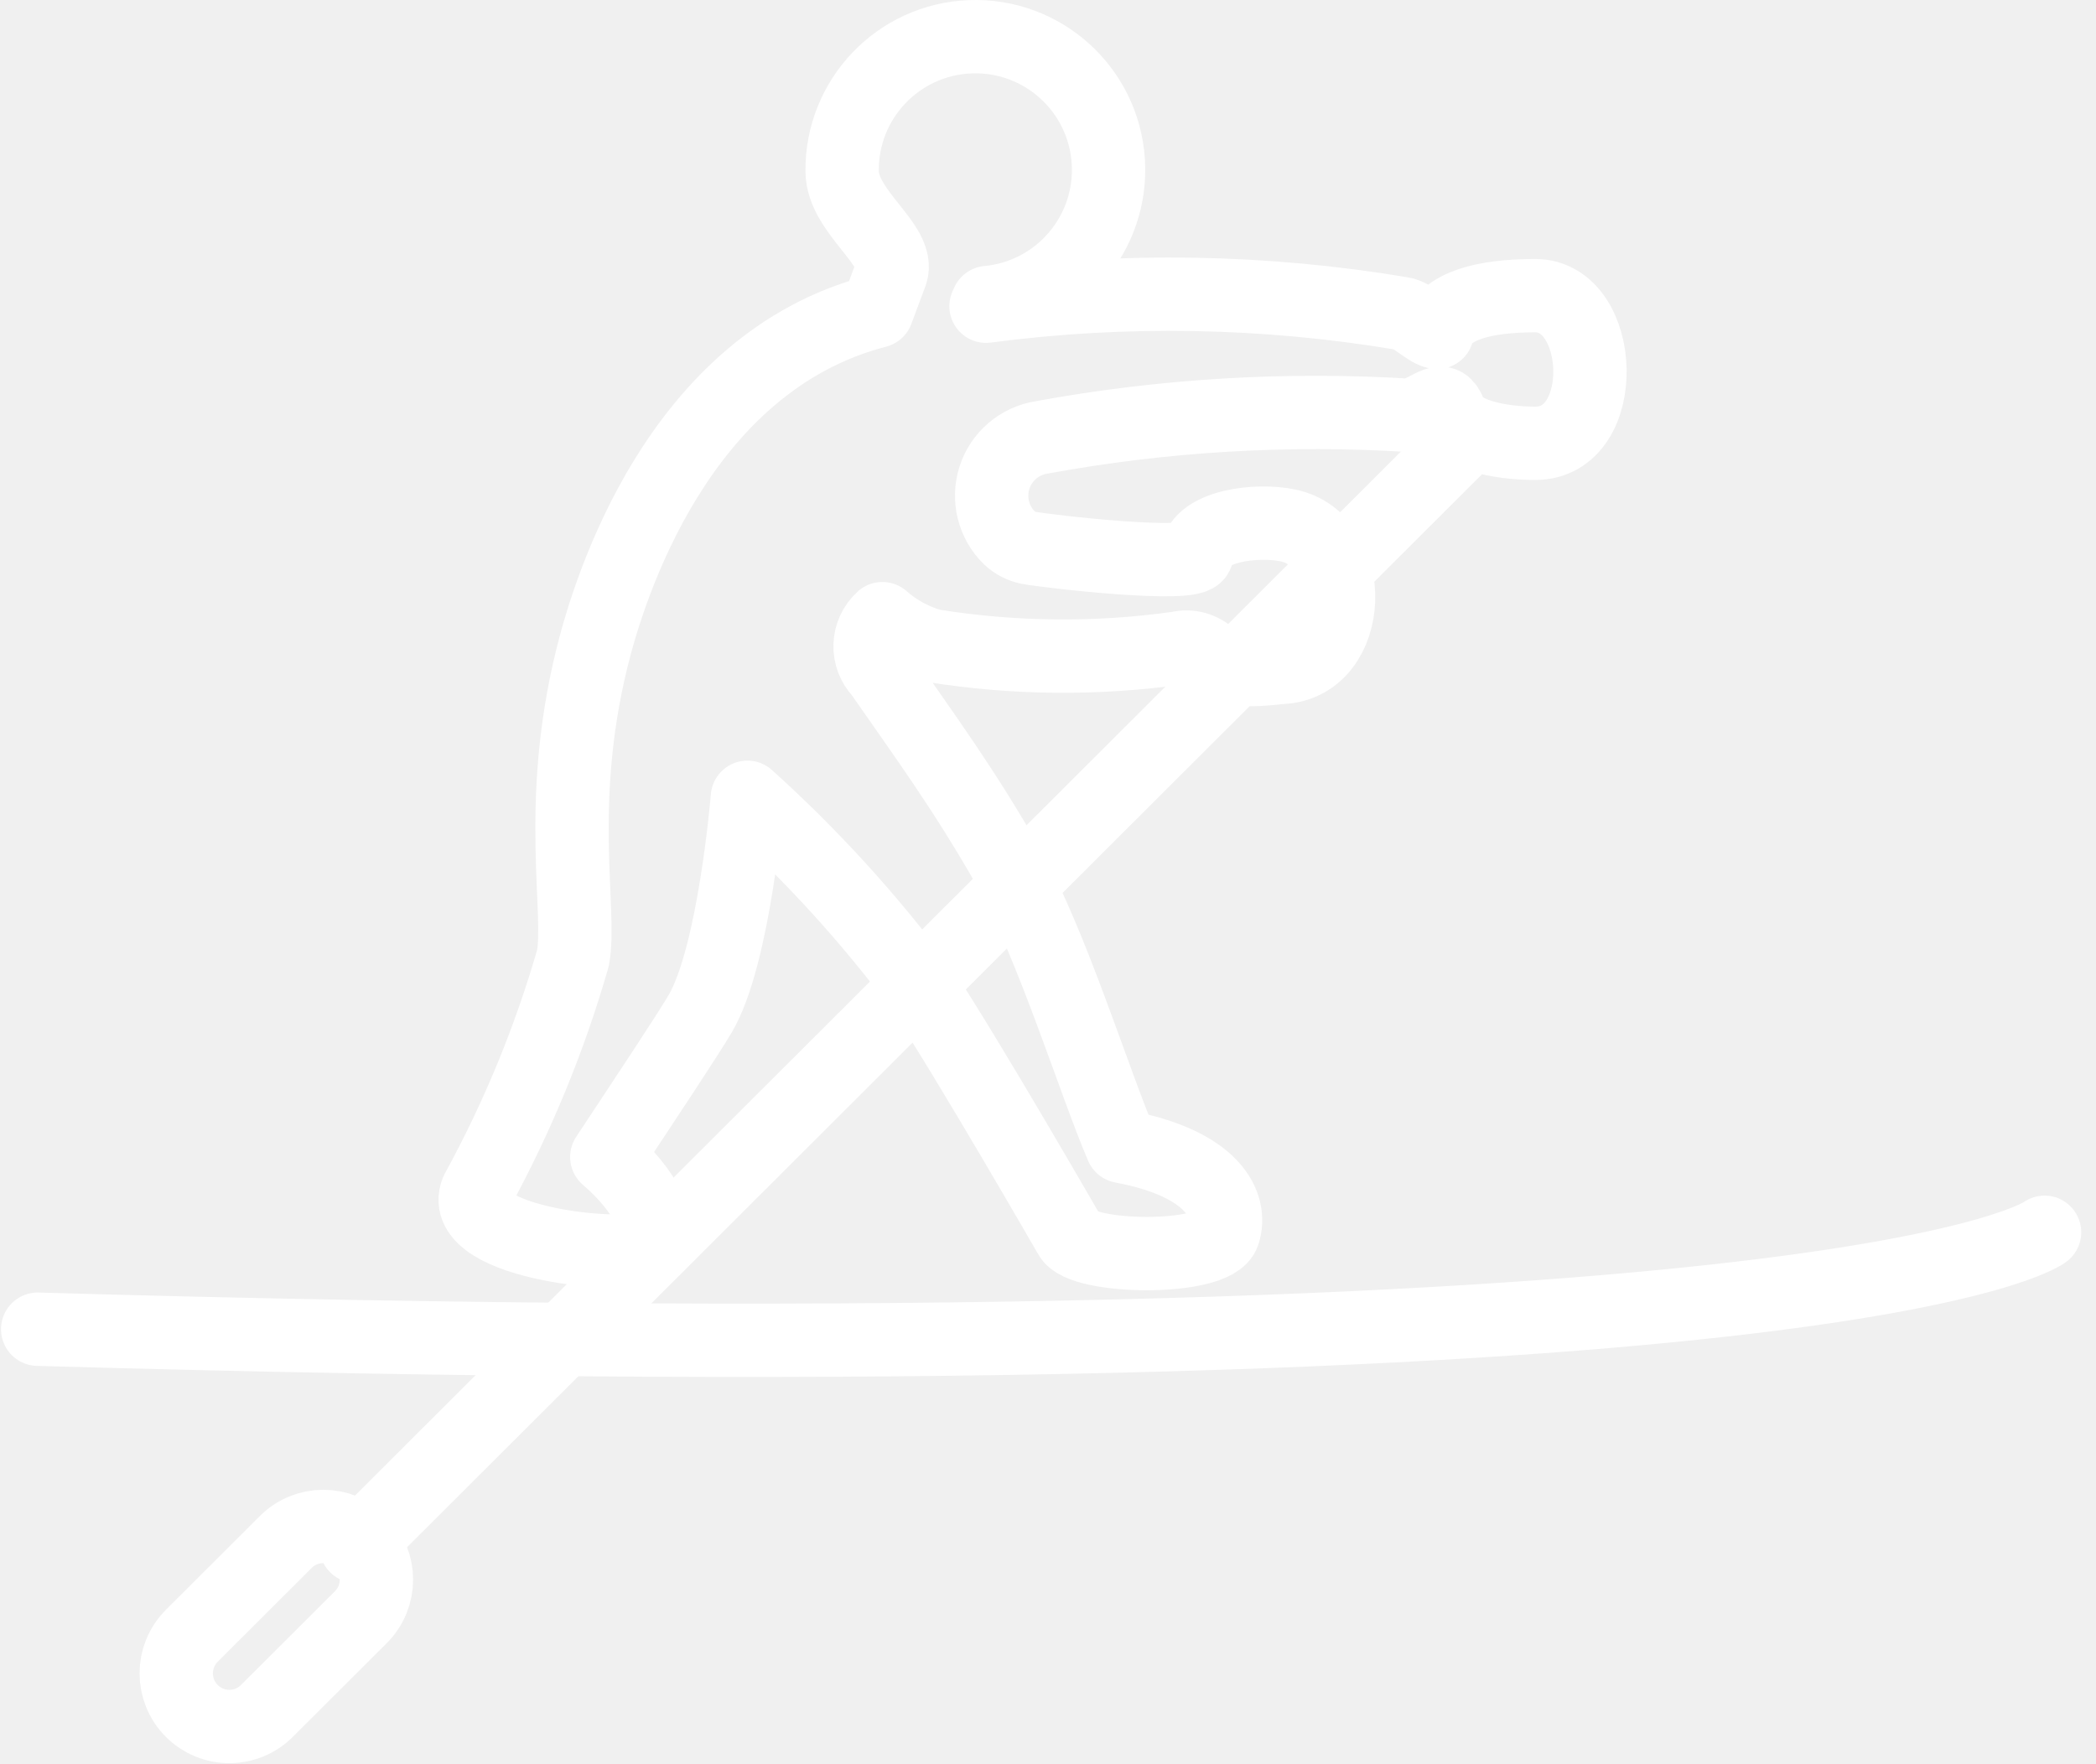
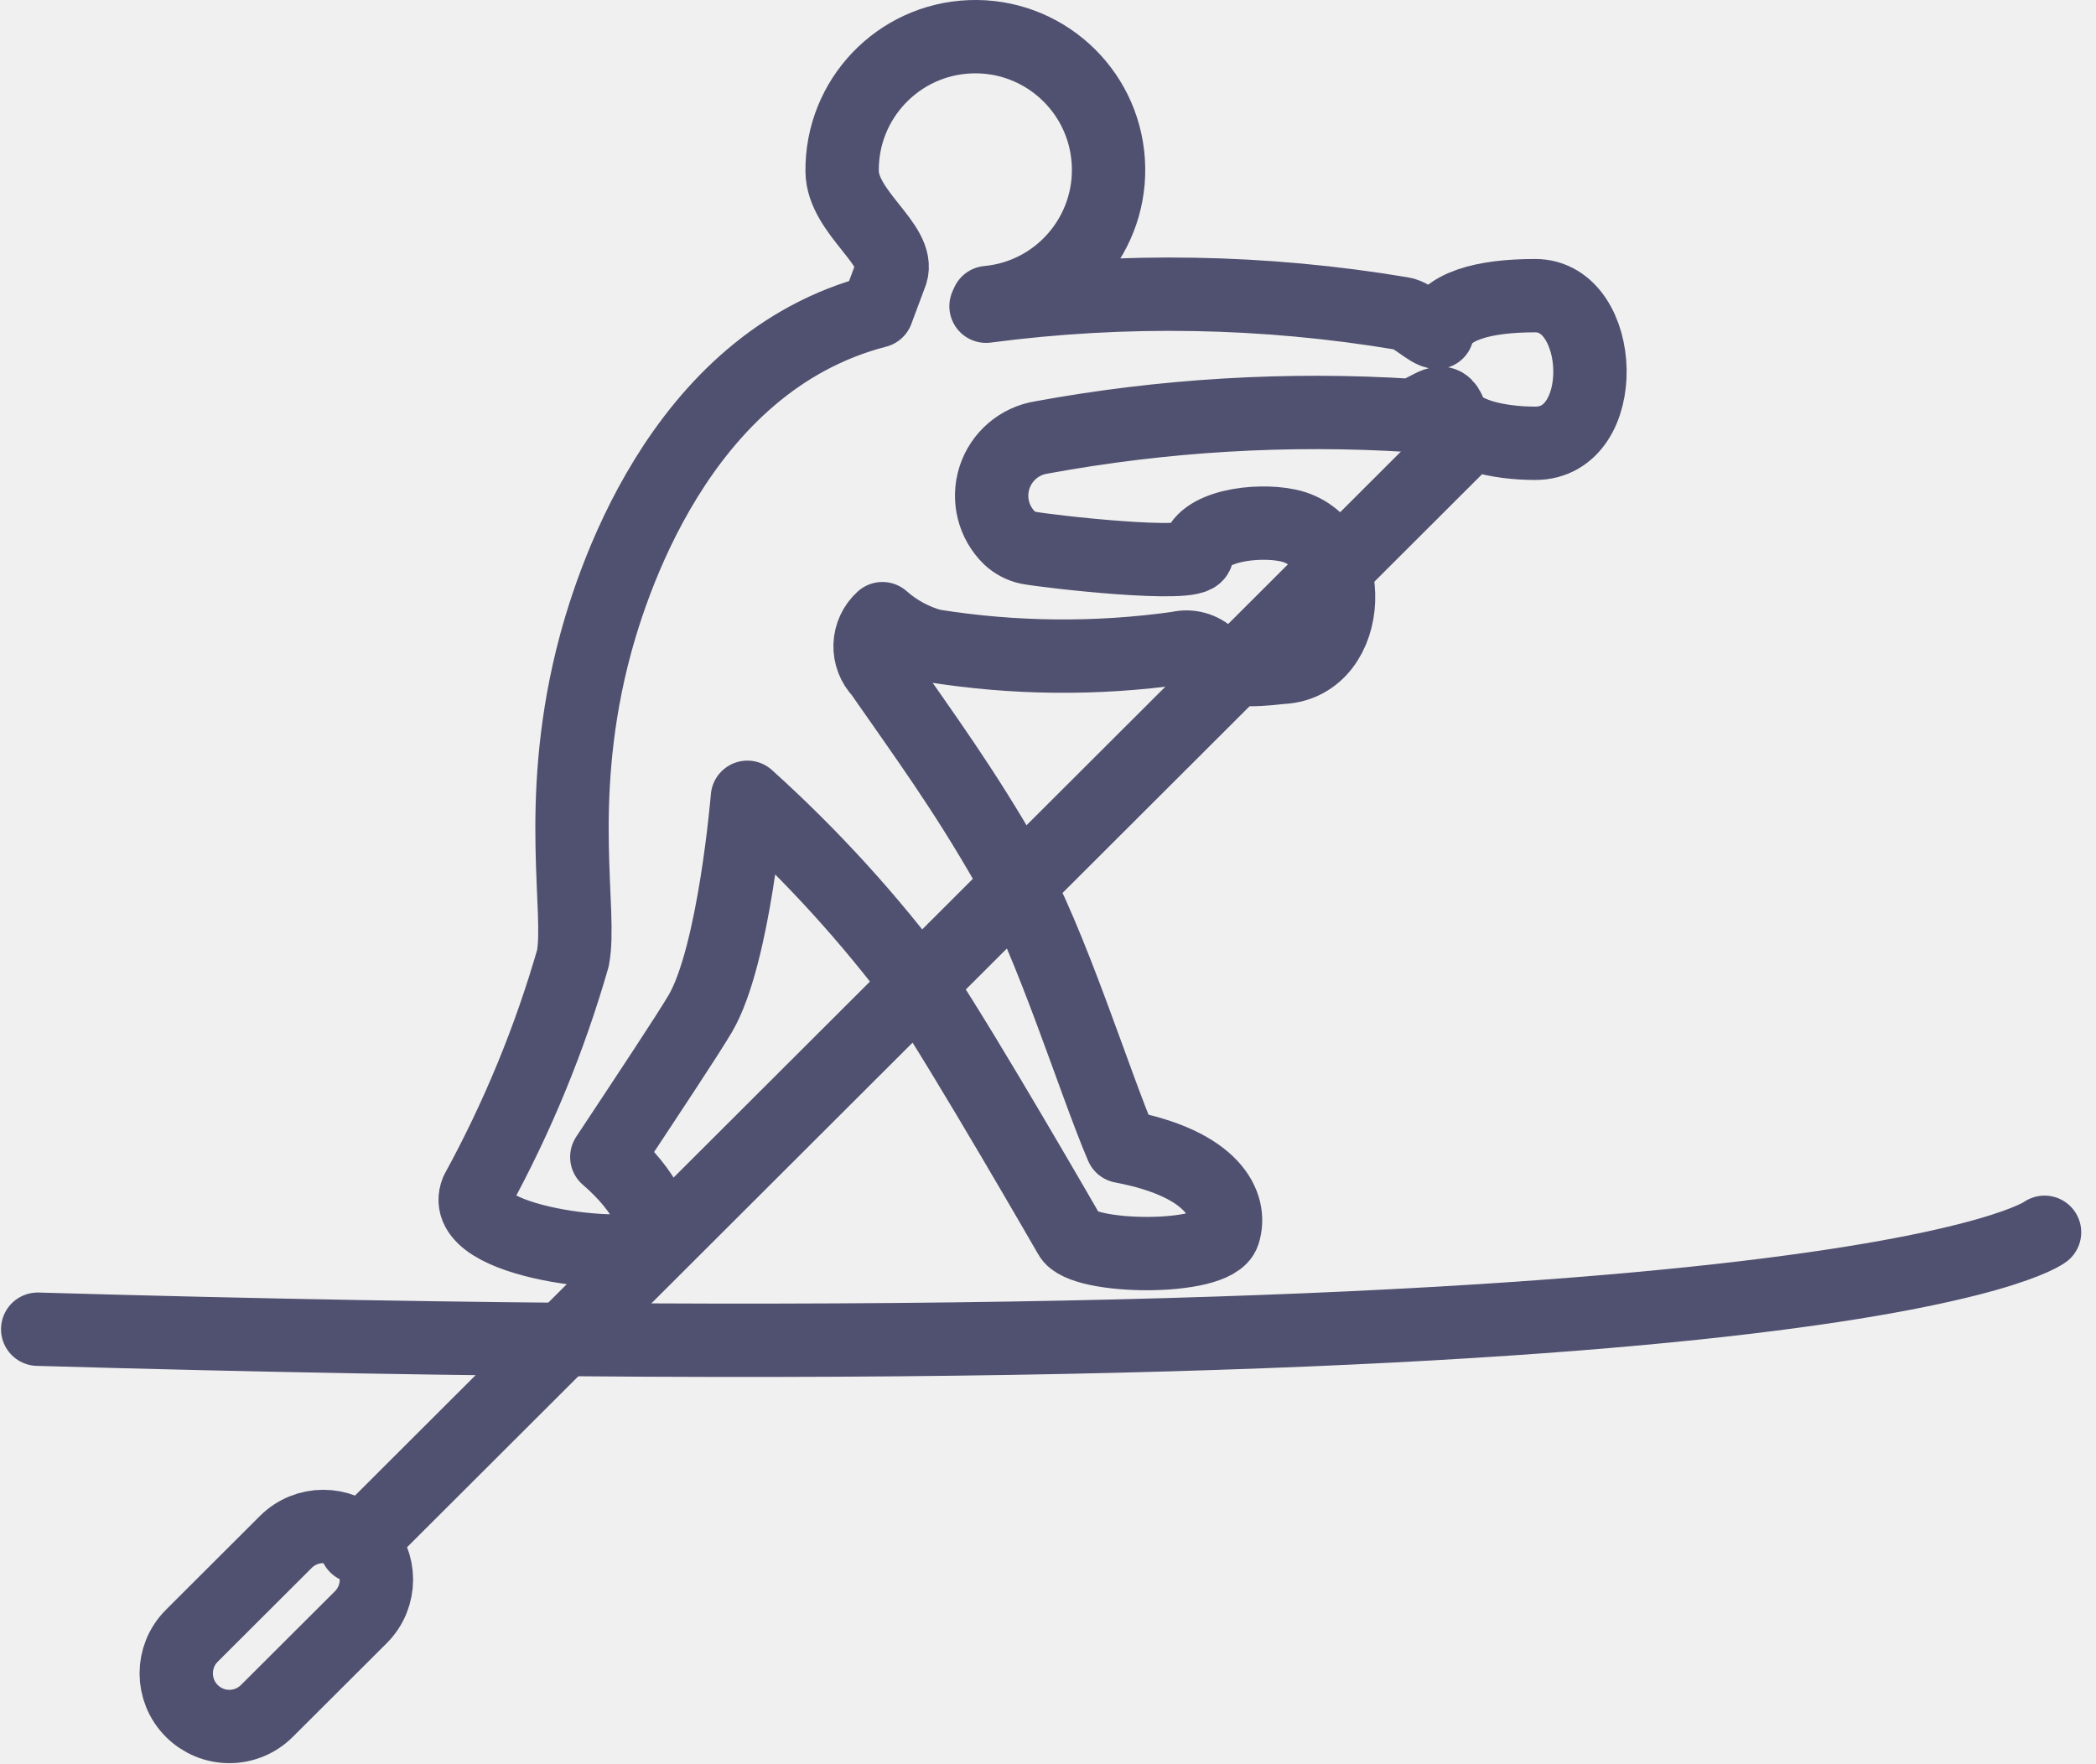
<svg xmlns="http://www.w3.org/2000/svg" width="57.156" height="48.08" viewBox="0 0 57.156 48.08">
  <g id="standup-paddleboarding-icon" transform="translate(-658.253 -3075.869)">
-     <path id="Path_324" data-name="Path 324" d="M671.258,3108.355a31.2,31.2,0,0,0,2.618-6.357c.243-1.255-.469-4.162.515-8.172.462-1.885,2.346-8.067,7.776-9.472l.386-1.035c.262-.768-1.325-1.657-1.336-2.779a3.633,3.633,0,1,1,3.969,3.579l-.045.1a38.325,38.325,0,0,1,11.346.2c.306.045.732.508.958.512.2-.716,1.261-1,2.674-1,1.907,0,2.068,4.026,0,4.026-1.009,0-2.123-.247-2.323-.809s-.461-.143-1.062.05a41.361,41.361,0,0,0-10.083.6,1.608,1.608,0,0,0-.874,2.737,1.081,1.081,0,0,0,.514.27c.517.1,4.549.562,4.6.169.092-.763,1.626-.96,2.488-.776,1.919.411,1.8,3.762-.163,3.869-.285.015-1.485.237-1.951-.279a.932.932,0,0,0-.888-.246,22.489,22.489,0,0,1-6.7-.066,3.41,3.41,0,0,1-1.362-.737,1.018,1.018,0,0,0-.05,1.463c1.21,1.741,2.27,3.178,3.48,5.3,1.174,2.054,2.355,5.894,3.1,7.628,2.5.469,3.017,1.6,2.774,2.361s-3.874.712-4.192.075c0,0-2.817-4.894-4.041-6.734a35.645,35.645,0,0,0-4.752-5.222s-.353,4.314-1.286,5.9c-.336.572-1.461,2.265-2.548,3.909,1.06.908,1.589,1.983,1.161,2.412S670.678,3109.792,671.258,3108.355Z" fill="none" stroke="#fff" stroke-linecap="round" stroke-linejoin="round" stroke-width="2" />
-     <path id="Path_325" data-name="Path 325" d="M714.006,3109.472s-5.289,4.067-54.725,2.643" fill="none" stroke="#fff" stroke-linecap="round" stroke-linejoin="round" stroke-width="2" />
-     <path id="Path_326" data-name="Path 326" d="M663.483,3122.524a1.449,1.449,0,0,1,0-2.049l2.562-2.557a1.449,1.449,0,0,1,2.049,0h0a1.45,1.45,0,0,1,0,2.049l-2.563,2.557a1.447,1.447,0,0,1-2.048,0Z" fill="none" stroke="#fff" stroke-linecap="round" stroke-linejoin="round" stroke-width="2" />
-     <line id="Line_82" data-name="Line 82" x1="30.055" y2="30" transform="translate(667.962 3088.036)" fill="none" stroke="#fff" stroke-linecap="round" stroke-linejoin="round" stroke-width="2" />
+     <path id="Path_324" data-name="Path 324" d="M671.258,3108.355a31.2,31.2,0,0,0,2.618-6.357c.243-1.255-.469-4.162.515-8.172.462-1.885,2.346-8.067,7.776-9.472l.386-1.035c.262-.768-1.325-1.657-1.336-2.779a3.633,3.633,0,1,1,3.969,3.579l-.045.1a38.325,38.325,0,0,1,11.346.2c.306.045.732.508.958.512.2-.716,1.261-1,2.674-1,1.907,0,2.068,4.026,0,4.026-1.009,0-2.123-.247-2.323-.809s-.461-.143-1.062.05a41.361,41.361,0,0,0-10.083.6,1.608,1.608,0,0,0-.874,2.737,1.081,1.081,0,0,0,.514.27c.517.1,4.549.562,4.6.169.092-.763,1.626-.96,2.488-.776,1.919.411,1.8,3.762-.163,3.869-.285.015-1.485.237-1.951-.279a.932.932,0,0,0-.888-.246,22.489,22.489,0,0,1-6.7-.066,3.41,3.41,0,0,1-1.362-.737,1.018,1.018,0,0,0-.05,1.463c1.21,1.741,2.27,3.178,3.48,5.3,1.174,2.054,2.355,5.894,3.1,7.628,2.5.469,3.017,1.6,2.774,2.361s-3.874.712-4.192.075c0,0-2.817-4.894-4.041-6.734a35.645,35.645,0,0,0-4.752-5.222s-.353,4.314-1.286,5.9c-.336.572-1.461,2.265-2.548,3.909,1.06.908,1.589,1.983,1.161,2.412S670.678,3109.792,671.258,3108.355Z" fill="none" stroke="#505070" stroke-linecap="round" stroke-linejoin="round" stroke-width="2" />
+     <path id="Path_325" data-name="Path 325" d="M714.006,3109.472s-5.289,4.067-54.725,2.643" fill="none" stroke="#505070" stroke-linecap="round" stroke-linejoin="round" stroke-width="2" />
+     <path id="Path_326" data-name="Path 326" d="M663.483,3122.524a1.449,1.449,0,0,1,0-2.049l2.562-2.557a1.449,1.449,0,0,1,2.049,0h0a1.45,1.45,0,0,1,0,2.049l-2.563,2.557a1.447,1.447,0,0,1-2.048,0Z" fill="none" stroke="#505070" stroke-linecap="round" stroke-linejoin="round" stroke-width="2" />
+     <line id="Line_82" data-name="Line 82" x1="30.055" y2="30" transform="translate(667.962 3088.036)" fill="none" stroke="#505070" stroke-linecap="round" stroke-linejoin="round" stroke-width="2" />
  </g>
</svg>
